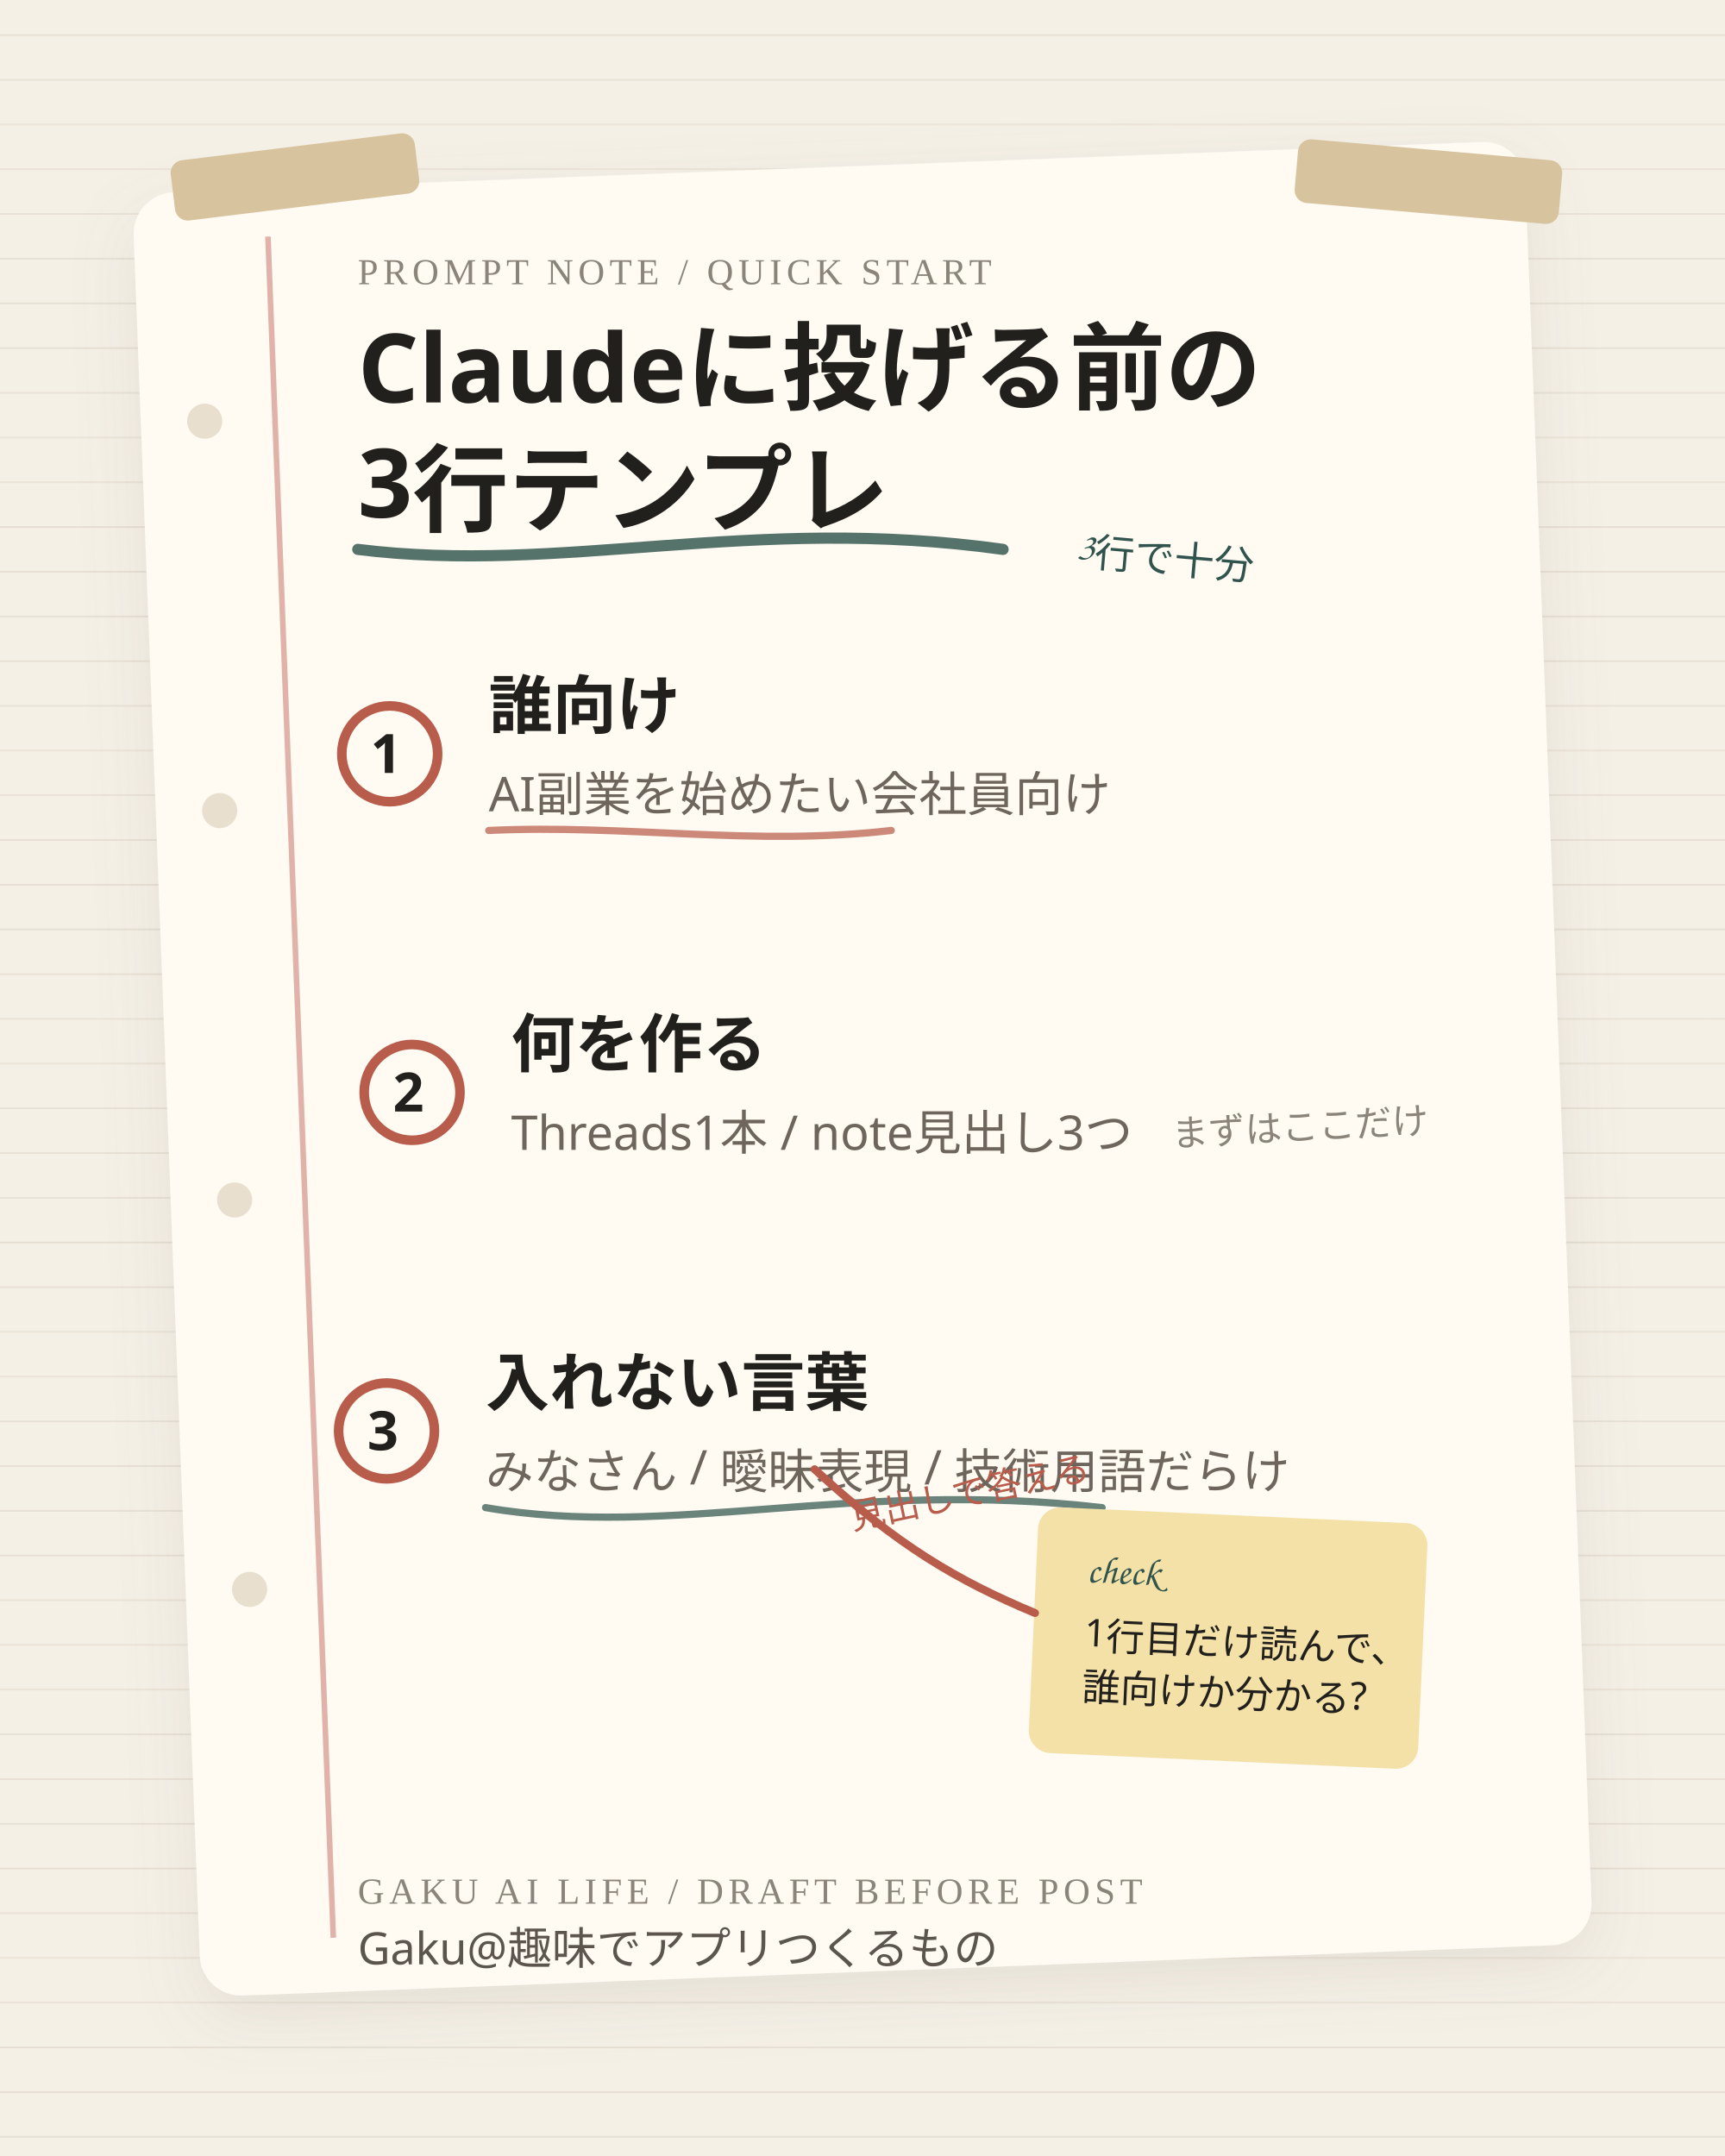
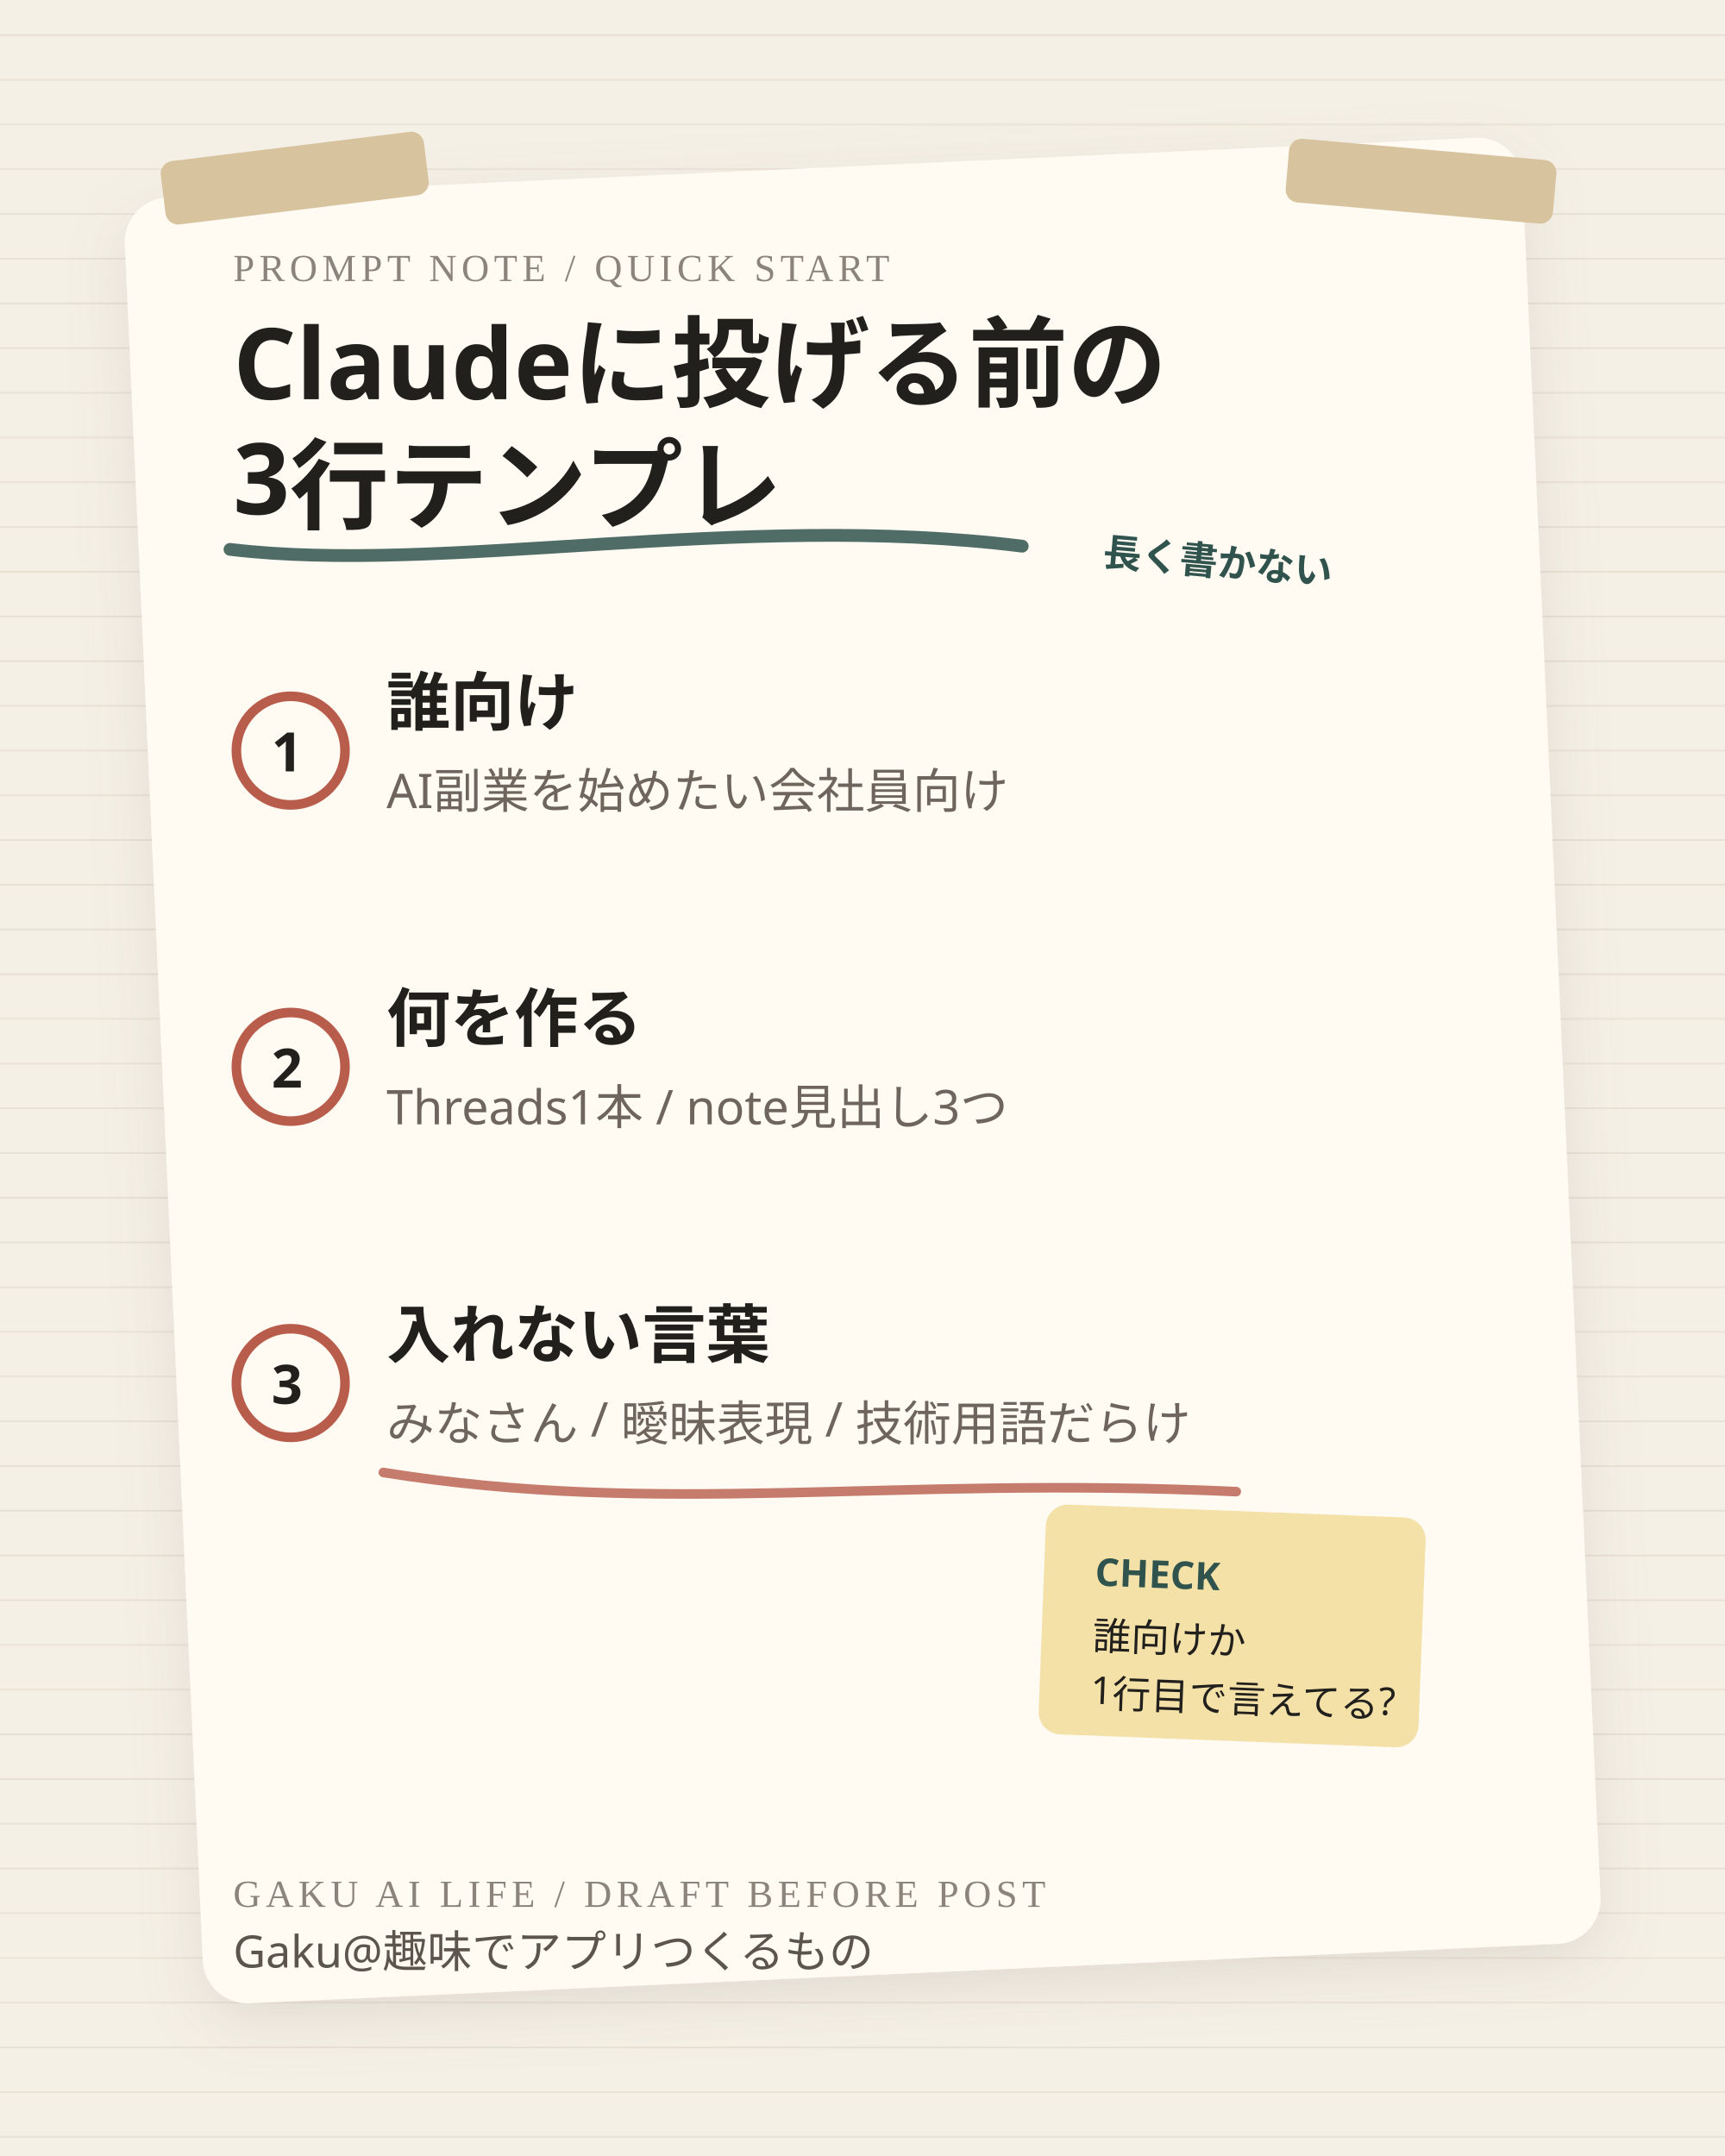
<svg xmlns="http://www.w3.org/2000/svg" width="1080" height="1350" viewBox="0 0 1080 1350" role="img" aria-labelledby="title desc">
  <defs>
    <pattern id="lines" width="28" height="28" patternUnits="userSpaceOnUse">
      <path d="M0 22 H28" stroke="#ddd4c7" stroke-width="1" />
    </pattern>
    <filter id="shadow2" x="-20%" y="-20%" width="140%" height="140%">
-       <feDropShadow dx="0" dy="14" stdDeviation="19" flood-color="#8b847a" flood-opacity="0.16" />
+       <feDropShadow dx="0" dy="12" stdDeviation="18" flood-color="#8b847a" flood-opacity="0.18" />
    </filter>
  </defs>
  <rect width="1080" height="1350" fill="#f5f0e6" />
-   <rect width="1080" height="1350" fill="url(#lines)" opacity="0.62" />
-   <g transform="rotate(-2.2 546 668)" filter="url(#shadow2)">
-     <rect x="104" y="104" width="872" height="1130" rx="26" fill="#fffaf2" />
-     <path d="M188 134 V1200" stroke="#d9a29a" stroke-width="3.5" opacity="0.82" />
-     <circle cx="144" cy="248" r="11" fill="#e9dfcf" />
-     <circle cx="144" cy="492" r="11" fill="#e9dfcf" />
-     <circle cx="144" cy="736" r="11" fill="#e9dfcf" />
-     <circle cx="144" cy="980" r="11" fill="#e9dfcf" />
+   <rect width="1080" height="1350" fill="url(#lines)" opacity="0.6" />
+   <g transform="rotate(-2.6 548 668)" filter="url(#shadow2)">
+     <rect x="102" y="104" width="876" height="1132" rx="28" fill="#fffaf2" />
  </g>
-   <g transform="rotate(-7 184 130)">
-     <rect x="110" y="92" width="154" height="38" rx="8" fill="#d8c39f" />
+   <g transform="rotate(-7 182 132)">
+     <rect x="104" y="92" width="166" height="40" rx="8" fill="#d8c39f" />
  </g>
-   <g transform="rotate(5 874 128)">
-     <rect x="810" y="92" width="166" height="40" rx="8" fill="#d8c39f" />
+   <g transform="rotate(5 872 132)">
+     <rect x="804" y="92" width="168" height="40" rx="8" fill="#d8c39f" />
  </g>
-   <text x="224" y="178" fill="#8b847a" font-family="Georgia, 'Times New Roman', serif" font-size="23" letter-spacing="3">PROMPT NOTE / QUICK START</text>
-   <text x="224" y="252" fill="#22201d" font-family="'Yu Gothic', 'Hiragino Sans', sans-serif" font-size="60" font-weight="700">Claudeに投げる前の</text>
-   <text x="224" y="324" fill="#22201d" font-family="'Yu Gothic', 'Hiragino Sans', sans-serif" font-size="60" font-weight="700">3行テンプレ</text>
-   <path d="M224 344 C352 360, 470 322, 628 344" fill="none" stroke="#30544d" stroke-width="7" stroke-linecap="round" opacity="0.82" />
-   <text x="674" y="350" fill="#30544d" font-family="'Segoe Print', 'Comic Sans MS', cursive" font-size="25" transform="rotate(5 674 350)">3行で十分</text>
-   <g font-family="'Yu Gothic', 'Hiragino Sans', sans-serif">
-     <circle cx="244" cy="472" r="30" fill="none" stroke="#b85c4b" stroke-width="6" />
-     <text x="232" y="484" fill="#22201d" font-size="34" font-weight="700">1</text>
-     <text x="306" y="456" fill="#22201d" font-size="40" font-weight="700">誰向け</text>
-     <text x="306" y="508" fill="#6e665d" font-size="30">AI副業を始めたい会社員向け</text>
-     <path d="M306 520 C392 516, 472 530, 558 520" fill="none" stroke="#b85c4b" stroke-width="4.5" stroke-linecap="round" opacity="0.72" />
-     <circle cx="258" cy="684" r="30" fill="none" stroke="#b85c4b" stroke-width="6" />
-     <text x="246" y="696" fill="#22201d" font-size="34" font-weight="700">2</text>
-     <text x="320" y="668" fill="#22201d" font-size="40" font-weight="700">何を作る</text>
-     <text x="320" y="720" fill="#6e665d" font-size="30">Threads1本 / note見出し3つ</text>
-     <text x="734" y="718" fill="#8b847a" font-family="'Segoe Print', 'Comic Sans MS', cursive" font-size="23" transform="rotate(-3 734 718)">まずはここだけ</text>
-     <circle cx="242" cy="896" r="30" fill="none" stroke="#b85c4b" stroke-width="6" />
-     <text x="230" y="908" fill="#22201d" font-size="34" font-weight="700">3</text>
-     <text x="304" y="880" fill="#22201d" font-size="40" font-weight="700">入れない言葉</text>
-     <text x="304" y="932" fill="#6e665d" font-size="30">みなさん / 曖昧表現 / 技術用語だらけ</text>
-     <path d="M304 944 C420 964, 534 926, 690 944" fill="none" stroke="#30544d" stroke-width="4.5" stroke-linecap="round" opacity="0.72" />
+   <text x="146" y="176" fill="#8b847a" font-family="Georgia, 'Times New Roman', serif" font-size="24" letter-spacing="3">PROMPT NOTE / QUICK START</text>
+   <text x="146" y="250" fill="#22201d" font-family="'Yu Gothic', 'Hiragino Sans', sans-serif" font-size="62" font-weight="700">Claudeに投げる前の</text>
+   <text x="146" y="322" fill="#22201d" font-family="'Yu Gothic', 'Hiragino Sans', sans-serif" font-size="62" font-weight="700">3行テンプレ</text>
+   <path d="M144 344 C278 360, 464 320, 640 342" fill="none" stroke="#30544d" stroke-width="8" stroke-linecap="round" opacity="0.85" />
+   <text x="690" y="354" fill="#30544d" font-family="'Yu Gothic', sans-serif" font-size="24" font-weight="700" transform="rotate(5 690 354)">長く書かない</text>
+   <g fill="#22201d" font-family="'Yu Gothic', 'Hiragino Sans', sans-serif">
+     <circle cx="182" cy="470" r="34" fill="none" stroke="#b85c4b" stroke-width="6" />
+     <text x="170" y="483" font-size="34" font-weight="700">1</text>
+     <text x="242" y="454" font-size="40" font-weight="700">誰向け</text>
+     <text x="242" y="506" font-size="30" fill="#6e665d">AI副業を始めたい会社員向け</text>
+     <circle cx="182" cy="668" r="34" fill="none" stroke="#b85c4b" stroke-width="6" />
+     <text x="170" y="681" font-size="34" font-weight="700">2</text>
+     <text x="242" y="652" font-size="40" font-weight="700">何を作る</text>
+     <text x="242" y="704" font-size="30" fill="#6e665d">Threads1本 / note見出し3つ</text>
+     <circle cx="182" cy="866" r="34" fill="none" stroke="#b85c4b" stroke-width="6" />
+     <text x="170" y="879" font-size="34" font-weight="700">3</text>
+     <text x="242" y="850" font-size="40" font-weight="700">入れない言葉</text>
+     <text x="242" y="902" font-size="30" fill="#6e665d">みなさん / 曖昧表現 / 技術用語だらけ</text>
  </g>
-   <g transform="rotate(2.6 710 1000)">
-     <rect x="648" y="946" width="244" height="154" rx="14" fill="#f4e1a8" />
-     <text x="680" y="992" fill="#30544d" font-family="'Segoe Print', 'Comic Sans MS', cursive" font-size="24">check</text>
-     <text x="680" y="1032" fill="#22201d" font-family="'Yu Gothic', sans-serif" font-size="24">1行目だけ読んで、</text>
-     <text x="680" y="1066" fill="#22201d" font-family="'Yu Gothic', sans-serif" font-size="24">誰向けか分かる?</text>
+   <g transform="rotate(2.2 718 976)">
+     <rect x="654" y="944" width="238" height="144" rx="14" fill="#f4e1a8" />
+     <text x="686" y="994" fill="#30544d" font-family="'Yu Gothic', sans-serif" font-size="24" font-weight="700">CHECK</text>
+     <text x="686" y="1034" fill="#22201d" font-family="'Yu Gothic', sans-serif" font-size="24">誰向けか</text>
+     <text x="686" y="1068" fill="#22201d" font-family="'Yu Gothic', sans-serif" font-size="24">1行目で言えてる?</text>
  </g>
-   <path d="M648 1010 C600 990, 562 968, 510 920" fill="none" stroke="#b85c4b" stroke-width="5" stroke-linecap="round" />
-   <text x="534" y="958" fill="#b85c4b" font-family="'Segoe Print', 'Comic Sans MS', cursive" font-size="22" transform="rotate(-12 534 958)">見出しで答える</text>
-   <text x="224" y="1192" fill="#8b847a" font-family="Georgia, 'Times New Roman', serif" font-size="23" letter-spacing="3">GAKU AI LIFE / DRAFT BEFORE POST</text>
-   <text x="224" y="1230" fill="#5b554e" font-family="'Yu Gothic', sans-serif" font-size="28">Gaku@趣味でアプリつくるもの</text>
+   <path d="M240 922 C414 950, 556 924, 774 934" fill="none" stroke="#b85c4b" stroke-width="6" stroke-linecap="round" opacity="0.8" />
+   <text x="146" y="1194" fill="#8b847a" font-family="Georgia, 'Times New Roman', serif" font-size="24" letter-spacing="3">GAKU AI LIFE / DRAFT BEFORE POST</text>
+   <text x="146" y="1232" fill="#5b554e" font-family="'Yu Gothic', sans-serif" font-size="28">Gaku@趣味でアプリつくるもの</text>
</svg>
